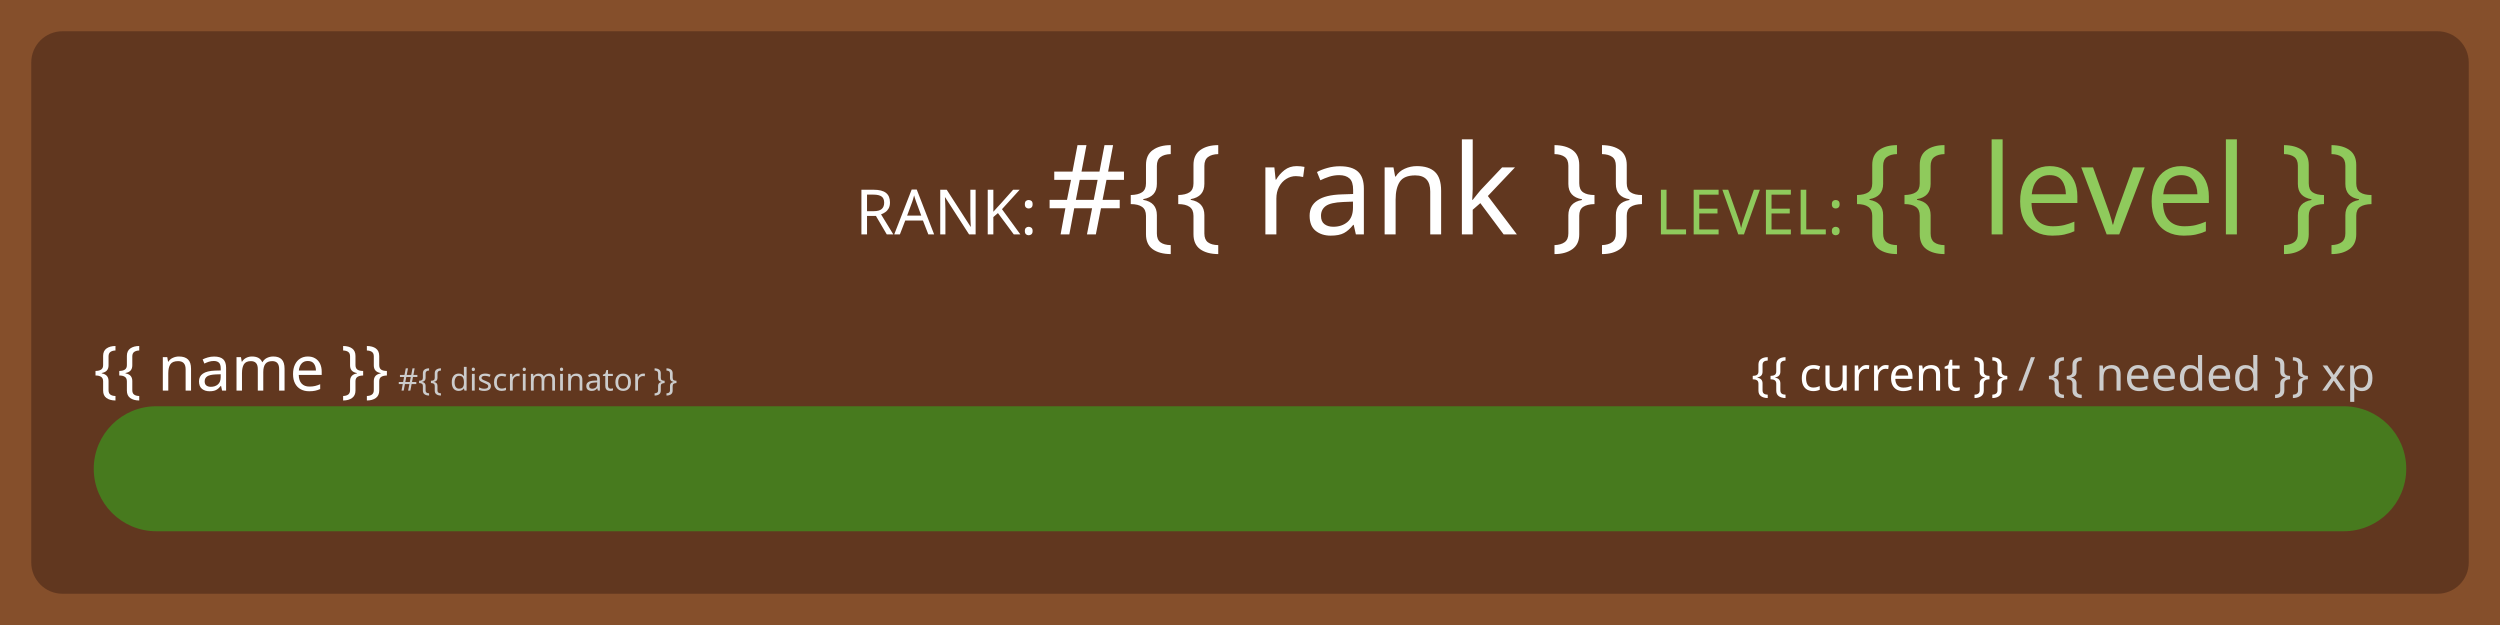
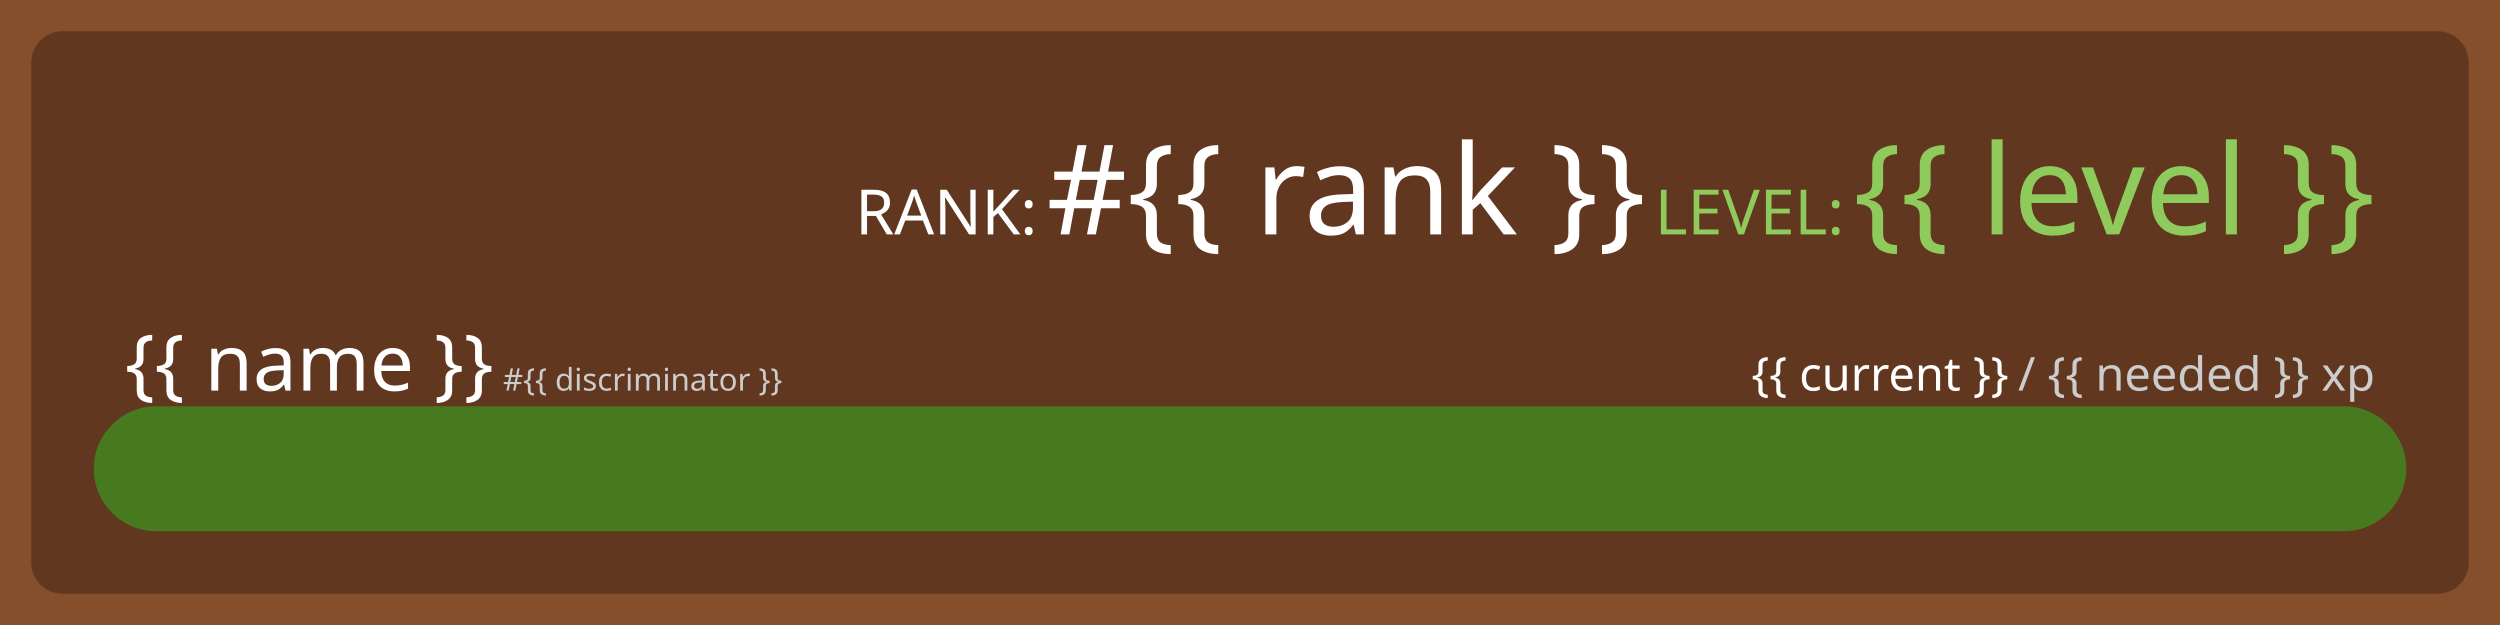
<svg xmlns="http://www.w3.org/2000/svg" version="1.1" width="800" height="200">
  <style>
    .name {
      font-family: Mojang;
-       font-size: 20px;
+       font-size: 25px;
      fill: #FFFFFF;
    }
    .discriminator {
      font-family: Mojang;
      font-size: 10px;
      fill: #CCCCCC;
    }
    .stat {
      font-family: Mojang;
      font-size: 40px;
    }
    .stat-name {
      font-family: Mojang;
      font-size: 20px;
    }
    .rank {
      fill: #FFFFFF;
    }
    .level {
      fill: #8FCA5C;
    }
    .needed {
      font-family: Mojang;
      font-size: 15px;
      fill: #CCCCCC;
    }
    .current {
      font-family: Mojang;
      font-size: 15px;
      fill: #FFFFFF;
    }
  </style>
  <rect width="800" height="200" fill="#854F2B" />
  <rect width="780" height="180" x="10" y="10" rx="10" ry="10" fill="#61371F" />
  <rect width="740" height="40" x="30" y="130" rx="20" ry="20" fill="#477A1E" />
  <rect width="{{ width }}" height="40" x="30" y="130" rx="20" ry="20" fill="#8fCA5C" />
  <text x="760" y="75" text-anchor="end">
    <tspan class="stat-name rank">RANK:</tspan>
    <tspan class="stat rank"> #{{ rank }}  </tspan>
    <tspan class="stat-name level">LEVEL:</tspan>
    <tspan class="stat level"> {{ level }}</tspan>
  </text>
  <text x="760" y="125" text-anchor="end">
    <tspan class="current">{{ current }}</tspan>
    <tspan class="needed"> / {{ needed }} xp</tspan>
  </text>
-   <text x="30" y="125">
+   <text x="40" y="125">
    <tspan class="name">{{ name }}</tspan>
    <tspan class="discriminator">#{{ discriminator }}</tspan>
  </text>
</svg>
